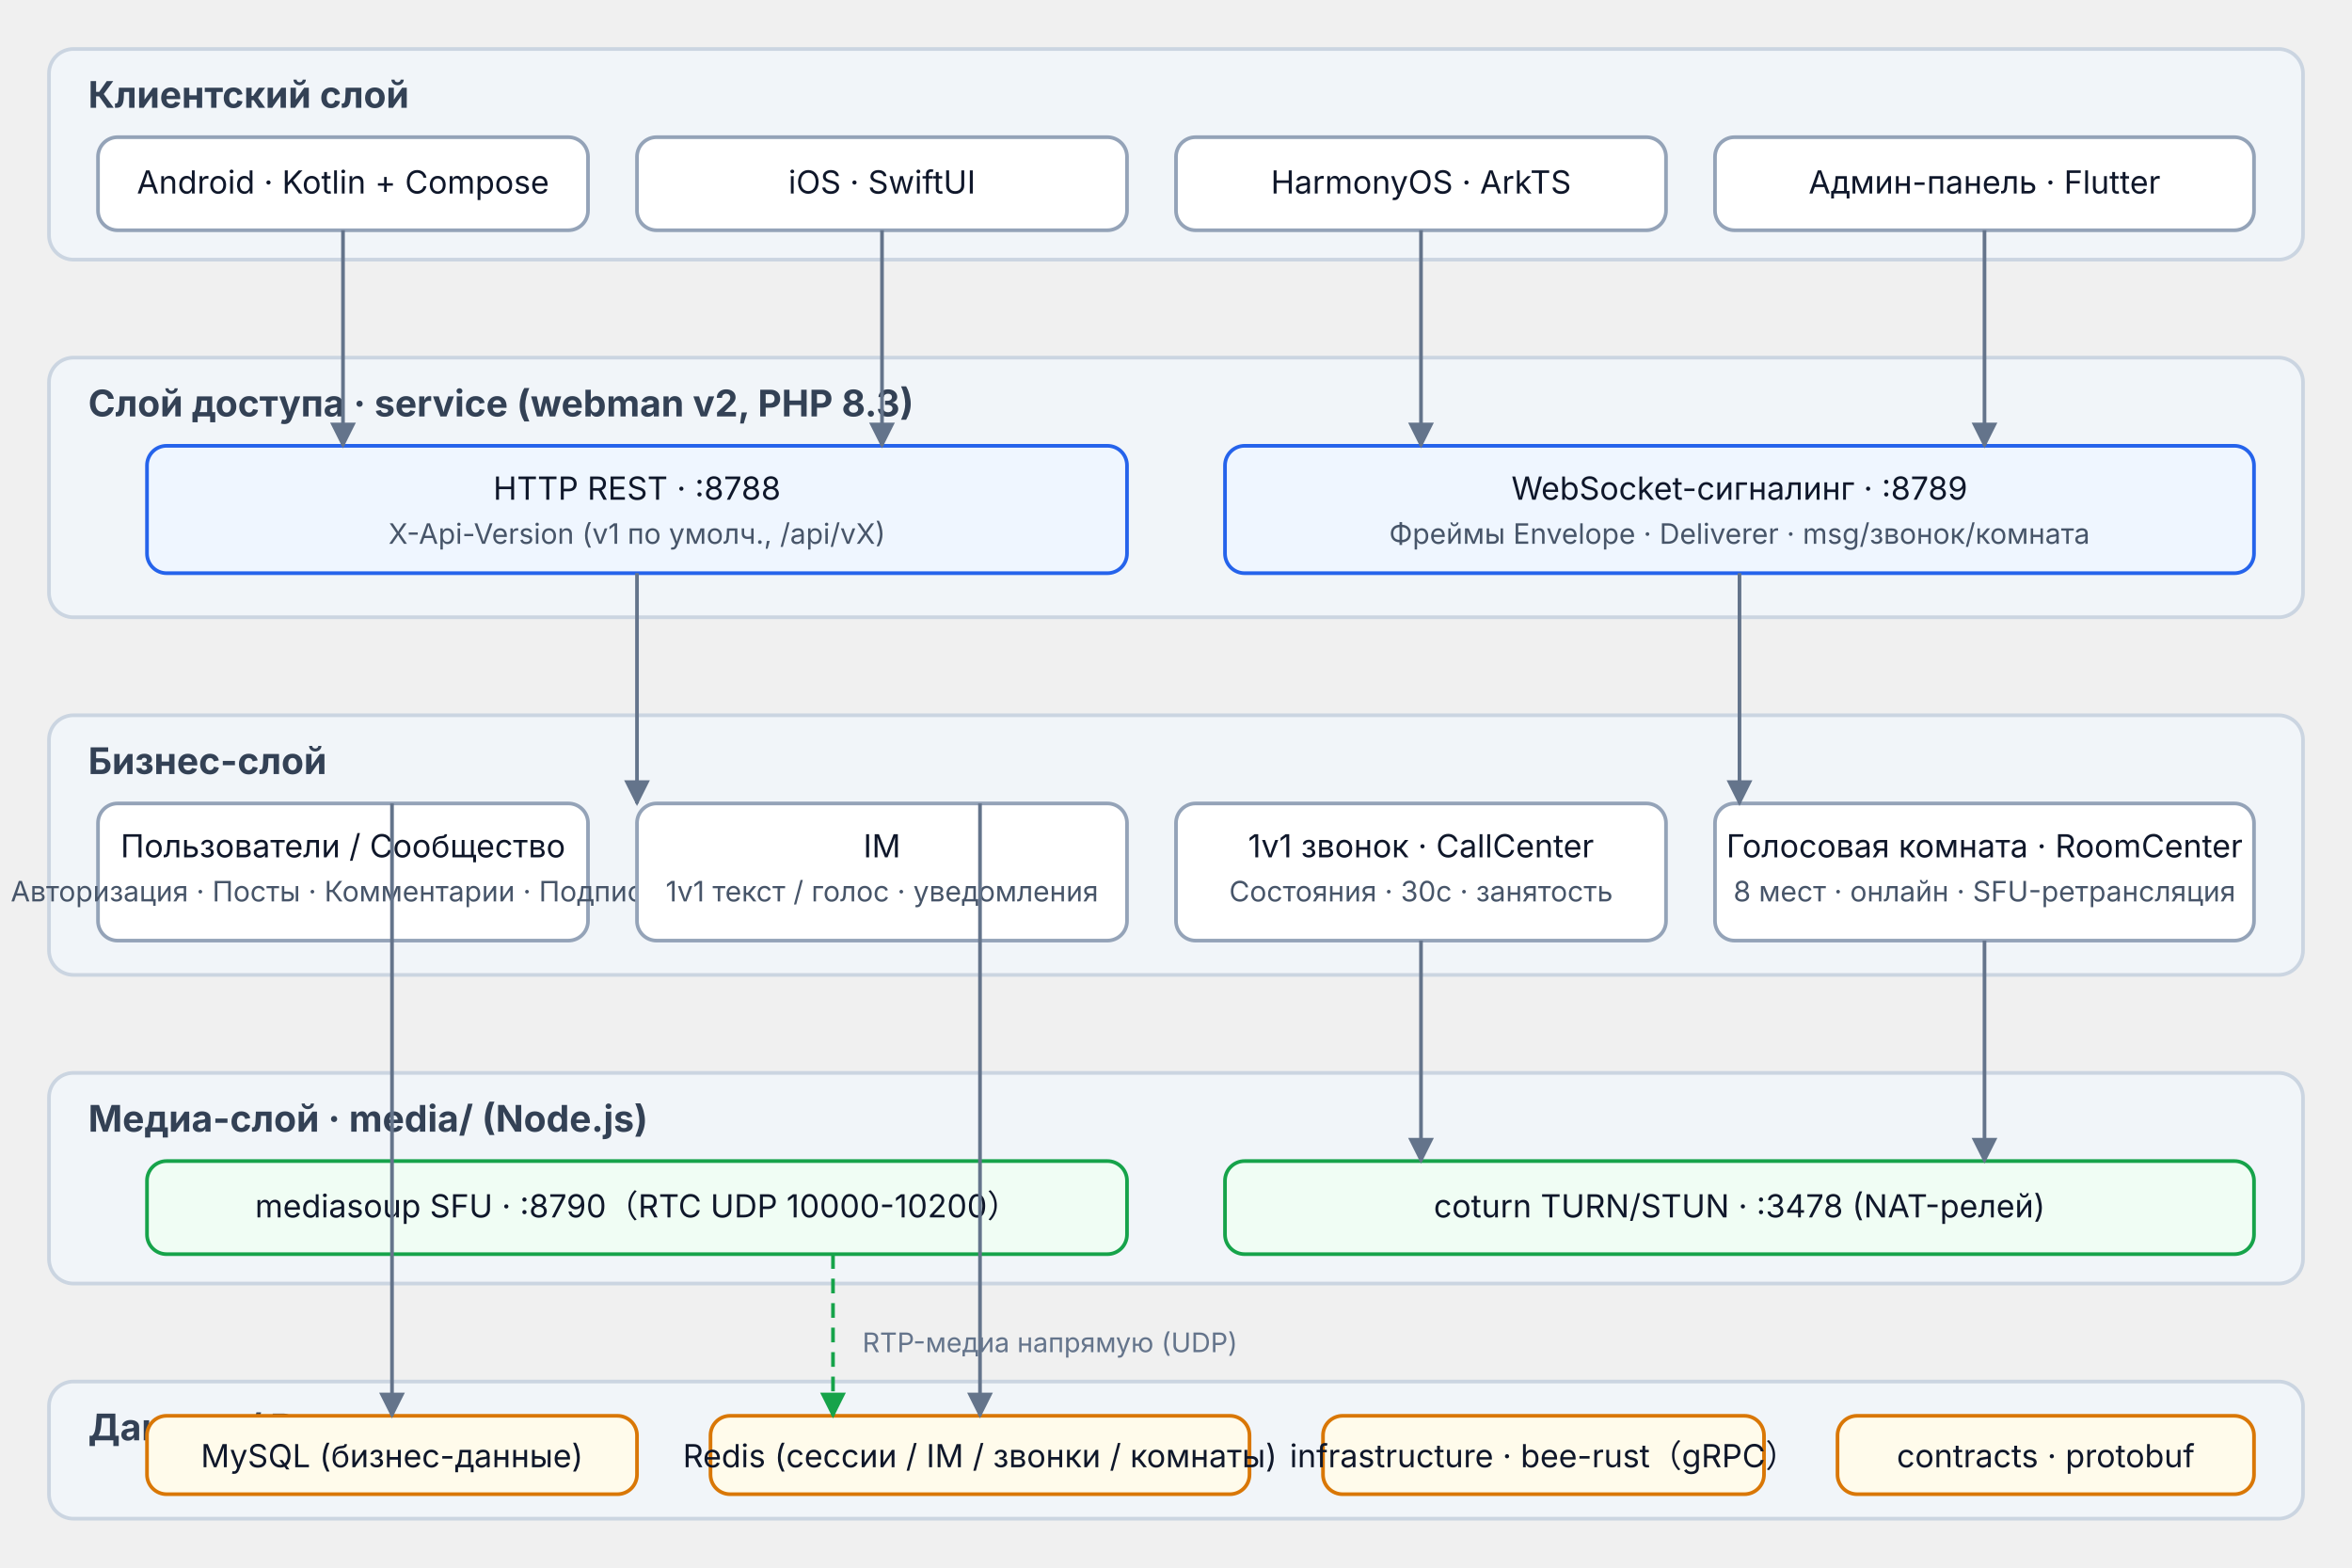
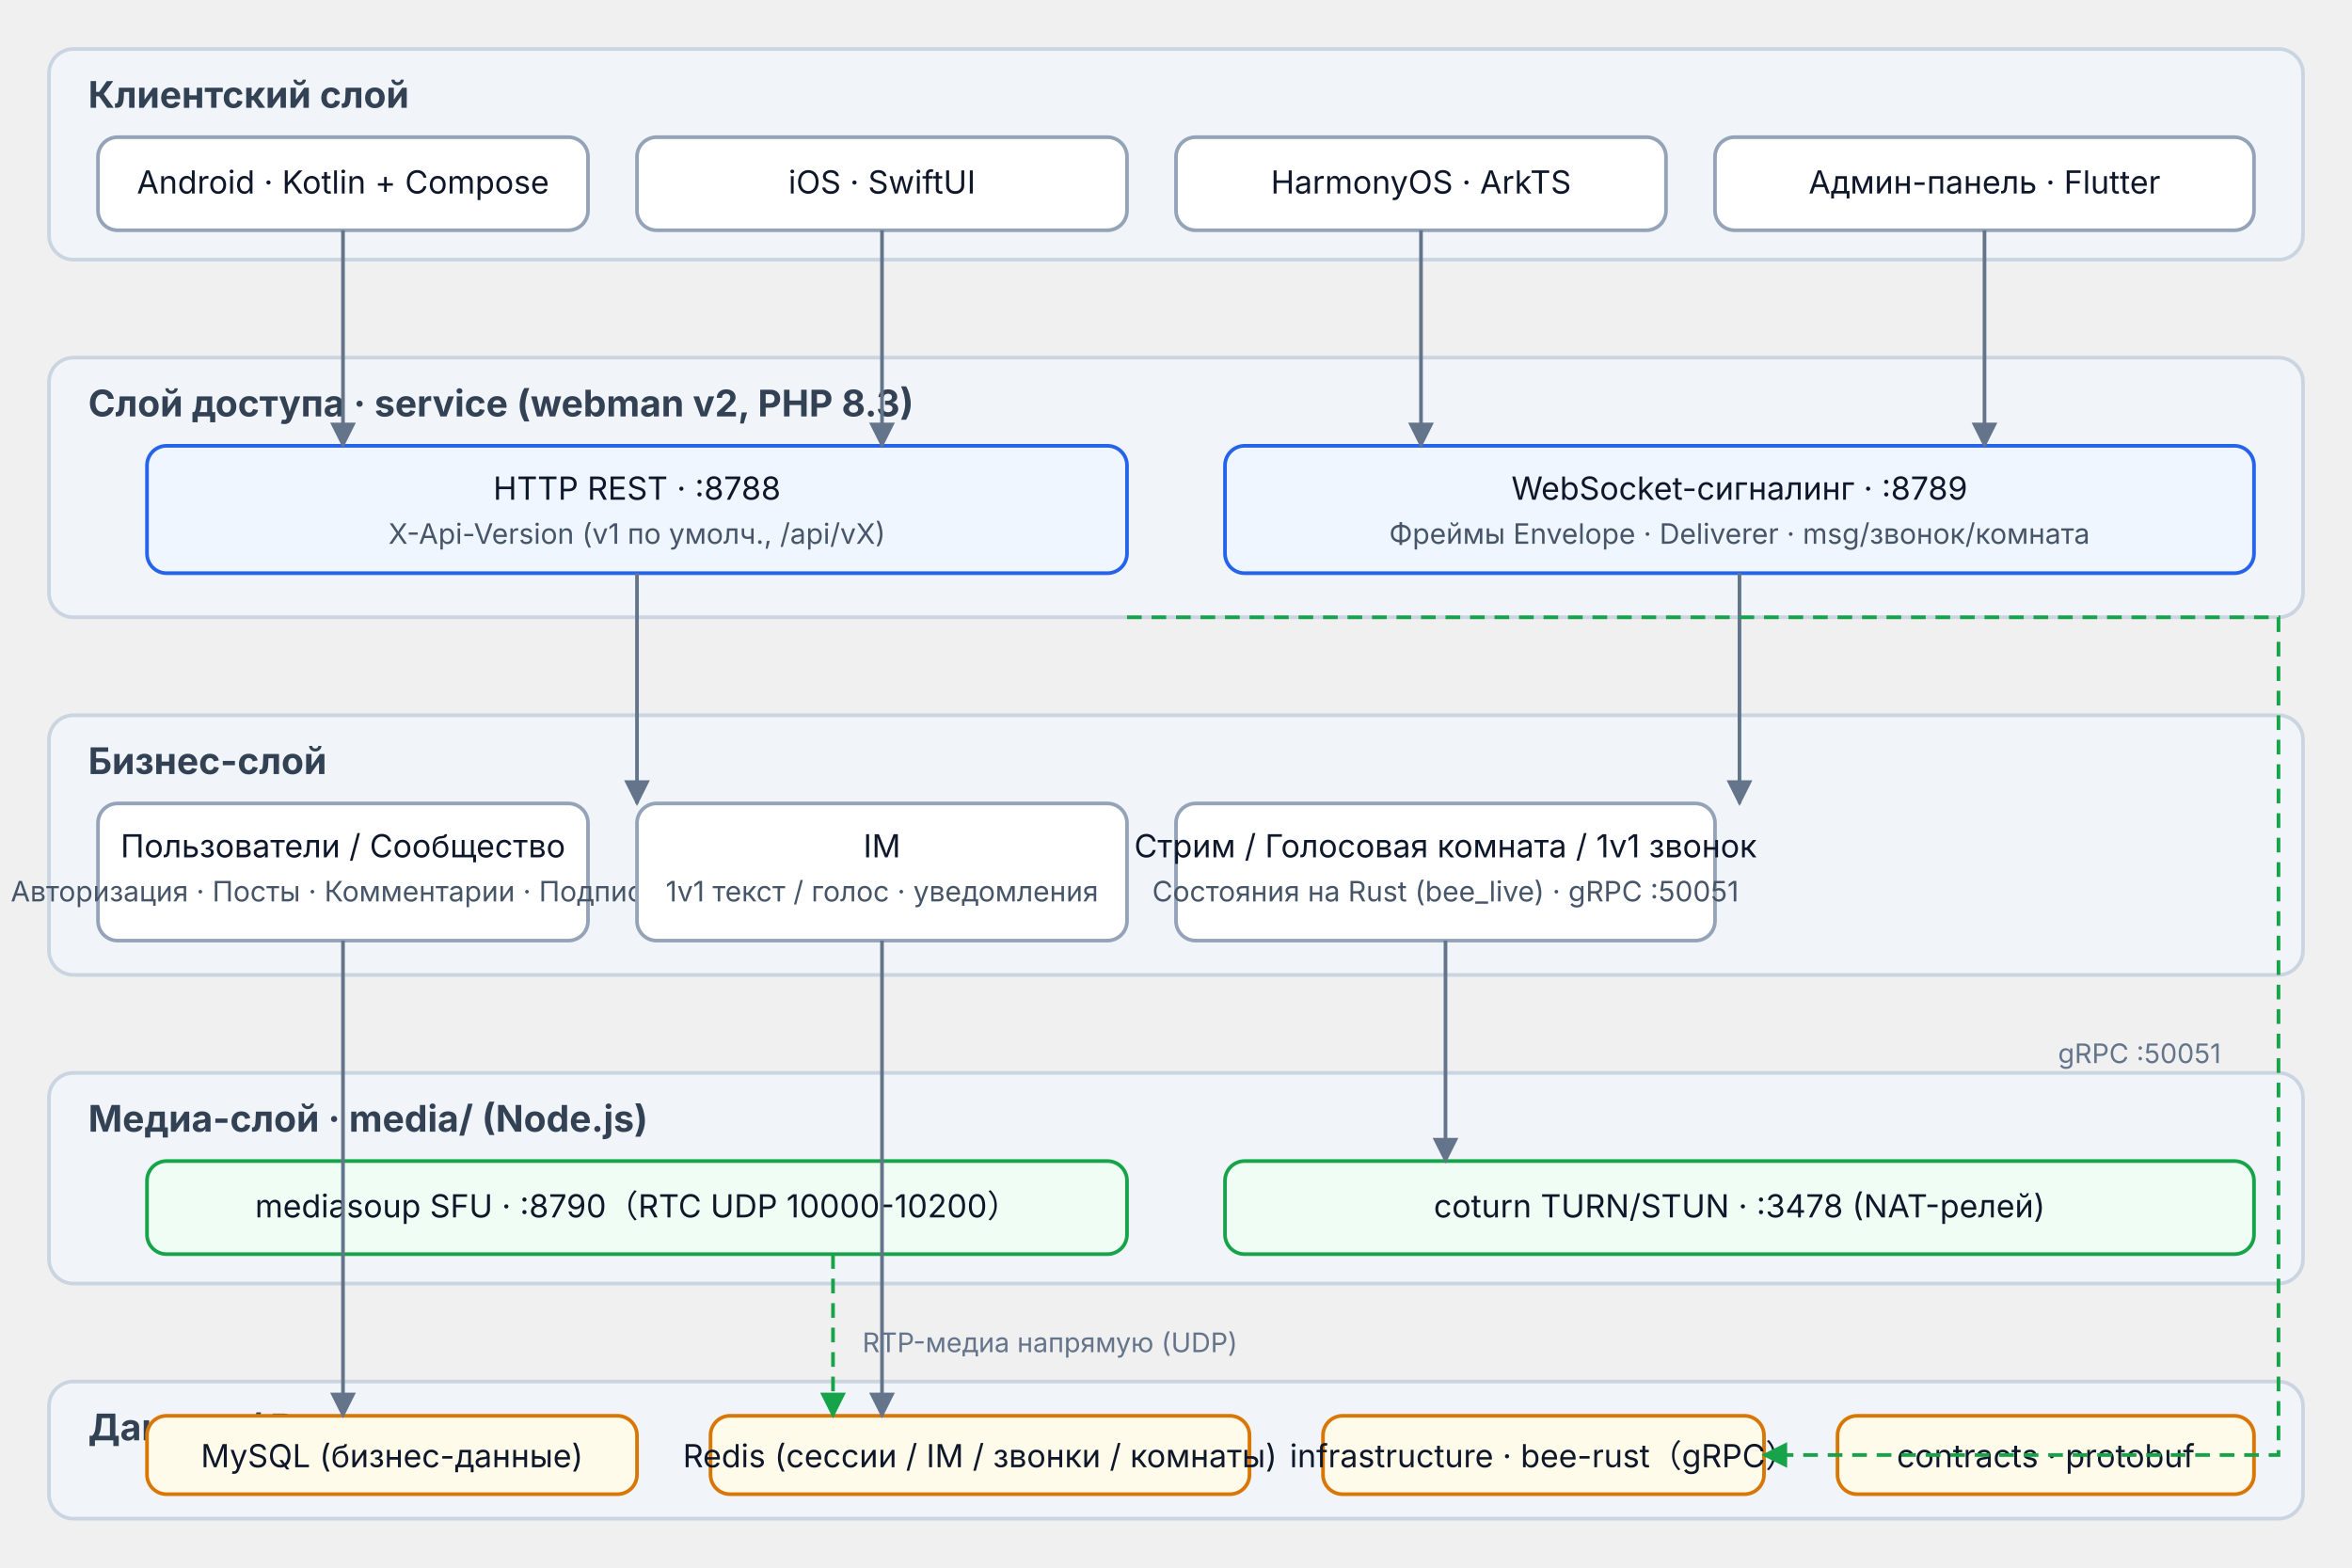
<svg xmlns="http://www.w3.org/2000/svg" viewBox="0 0 960 640" width="100%" font-family="system-ui, -apple-system, 'Segoe UI', 'PingFang SC', 'Microsoft YaHei', sans-serif">
  <defs>
    <marker id="arr" viewBox="0 0 10 10" refX="9" refY="5" markerWidth="7" markerHeight="7" orient="auto-start-reverse">
      <path d="M 0 0 L 10 5 L 0 10 z" fill="#64748b" />
    </marker>
    <marker id="arrg" viewBox="0 0 10 10" refX="9" refY="5" markerWidth="7" markerHeight="7" orient="auto-start-reverse">
      <path d="M 0 0 L 10 5 L 0 10 z" fill="#16a34a" />
    </marker>
  </defs>
  <style>
    .layer { fill: #f1f5f9; stroke: #cbd5e1; stroke-width: 1.5; rx: 10 }
    .box   { fill: #ffffff; stroke: #94a3b8; stroke-width: 1.5; rx: 8 }
    .boxb  { fill: #eff6ff; stroke: #2563eb; stroke-width: 1.5; rx: 8 }
    .boxg  { fill: #f0fdf4; stroke: #16a34a; stroke-width: 1.5; rx: 8 }
    .boxy  { fill: #fffbeb; stroke: #d97706; stroke-width: 1.5; rx: 8 }
    .lt    { font-size: 15px; font-weight: 700; fill: #334155 }
    .t     { font-size: 13px; fill: #0f172a; text-anchor: middle }
    .ts    { font-size: 11.5px; fill: #475569; text-anchor: middle }
    .edge  { stroke: #64748b; stroke-width: 1.5; fill: none; marker-end: url(#arr) }
    .edgeg { stroke: #16a34a; stroke-width: 1.5; fill: none; stroke-dasharray: 6 4; marker-end: url(#arrg) }
    .el    { font-size: 11px; fill: #64748b }
  </style>
  <g>
    <rect class="layer" x="20" y="20" width="920" height="86" />
    <text class="lt" x="36" y="44">Клиентский слой</text>
    <rect class="box" x="40" y="56" width="200" height="38" />
    <text class="t" x="140" y="79">Android · Kotlin + Compose</text>
    <rect class="box" x="260" y="56" width="200" height="38" />
    <text class="t" x="360" y="79">iOS · SwiftUI</text>
    <rect class="box" x="480" y="56" width="200" height="38" />
    <text class="t" x="580" y="79">HarmonyOS · ArkTS</text>
    <rect class="box" x="700" y="56" width="220" height="38" />
    <text class="t" x="810" y="79">Админ-панель · Flutter</text>
  </g>
  <g>
    <rect class="layer" x="20" y="146" width="920" height="106" />
    <text class="lt" x="36" y="170">Слой доступа · service (webman v2, PHP 8.3)</text>
    <rect class="boxb" x="60" y="182" width="400" height="52" />
    <text class="t" x="260" y="204">HTTP REST · :8788</text>
    <text class="ts" x="260" y="222">X-Api-Version (v1 по умолч., /api/vX)</text>
    <rect class="boxb" x="500" y="182" width="420" height="52" />
    <text class="t" x="710" y="204">WebSocket-сигналинг · :8789</text>
    <text class="ts" x="710" y="222">Фреймы Envelope · Deliverer · msg/звонок/комната</text>
  </g>
  <g>
    <rect class="layer" x="20" y="292" width="920" height="106" />
    <text class="lt" x="36" y="316">Бизнес-слой</text>
    <rect class="box" x="40" y="328" width="200" height="56" />
    <text class="t" x="140" y="350">Пользователи / Сообщество</text>
    <text class="ts" x="140" y="368">Авторизация · Посты · Комментарии · Подписки</text>
    <rect class="box" x="260" y="328" width="200" height="56" />
    <text class="t" x="360" y="350">IM</text>
    <text class="ts" x="360" y="368">1v1 текст / голос · уведомления</text>
-     <rect class="box" x="480" y="328" width="200" height="56" />
-     <text class="t" x="580" y="350">1v1 звонок · CallCenter</text>
-     <text class="ts" x="580" y="368">Состояния · 30с · занятость</text>
-     <rect class="box" x="700" y="328" width="220" height="56" />
-     <text class="t" x="810" y="350">Голосовая комната · RoomCenter</text>
-     <text class="ts" x="810" y="368">8 мест · онлайн · SFU-ретрансляция</text>
+     <rect class="box" x="480" y="328" width="220" height="56" />
+     <text class="t" x="590" y="350">Стрим / Голосовая комната / 1v1 звонок</text>
+     <text class="ts" x="590" y="368">Состояния на Rust (bee_live) · gRPC :50051</text>
  </g>
  <g>
    <rect class="layer" x="20" y="438" width="920" height="86" />
    <text class="lt" x="36" y="462">Медиа-слой · media/ (Node.js)</text>
    <rect class="boxg" x="60" y="474" width="400" height="38" />
    <text class="t" x="260" y="497">mediasoup SFU · :8790（RTC UDP 10000-10200）</text>
    <rect class="boxg" x="500" y="474" width="420" height="38" />
    <text class="t" x="710" y="497">coturn TURN/STUN · :3478 (NAT-релей)</text>
  </g>
  <g>
    <rect class="layer" x="20" y="564" width="920" height="56" />
    <text class="lt" x="36" y="588">Данные / Вычисления</text>
    <rect class="boxy" x="60" y="578" width="200" height="32" />
    <text class="t" x="160" y="599">MySQL (бизнес-данные)</text>
    <rect class="boxy" x="290" y="578" width="220" height="32" />
    <text class="t" x="400" y="599">Redis (сессии / IM / звонки / комнаты)</text>
    <rect class="boxy" x="540" y="578" width="180" height="32" />
    <text class="t" x="630" y="599">infrastructure · bee-rust（gRPC）</text>
    <rect class="boxy" x="750" y="578" width="170" height="32" />
    <text class="t" x="835" y="599">contracts · protobuf</text>
  </g>
  <path class="edge" d="M 140 94 L 140 182" />
  <path class="edge" d="M 360 94 L 360 182" />
  <path class="edge" d="M 580 94 L 580 182" />
  <path class="edge" d="M 810 94 L 810 182" />
  <path class="edge" d="M 260 234 L 260 328" />
  <path class="edge" d="M 710 234 L 710 328" />
-   <path class="edge" d="M 580 384 L 580 474" />
-   <path class="edge" d="M 810 384 L 810 474" />
-   <path class="edge" d="M 160 328 L 160 578" />
-   <path class="edge" d="M 400 328 L 400 578" />
+   <path class="edgeg" d="M 460 252 L 930 252 L 930 594 L 720 594" />
+   <text class="el" x="840" y="434">gRPC :50051</text>
+   <path class="edge" d="M 590 384 L 590 474" />
+   <path class="edge" d="M 140 384 L 140 578" />
+   <path class="edge" d="M 360 384 L 360 578" />
  <path class="edgeg" d="M 340 512 L 340 578" />
  <text class="el" x="352" y="552">RTP-медиа напрямую (UDP)</text>
</svg>
